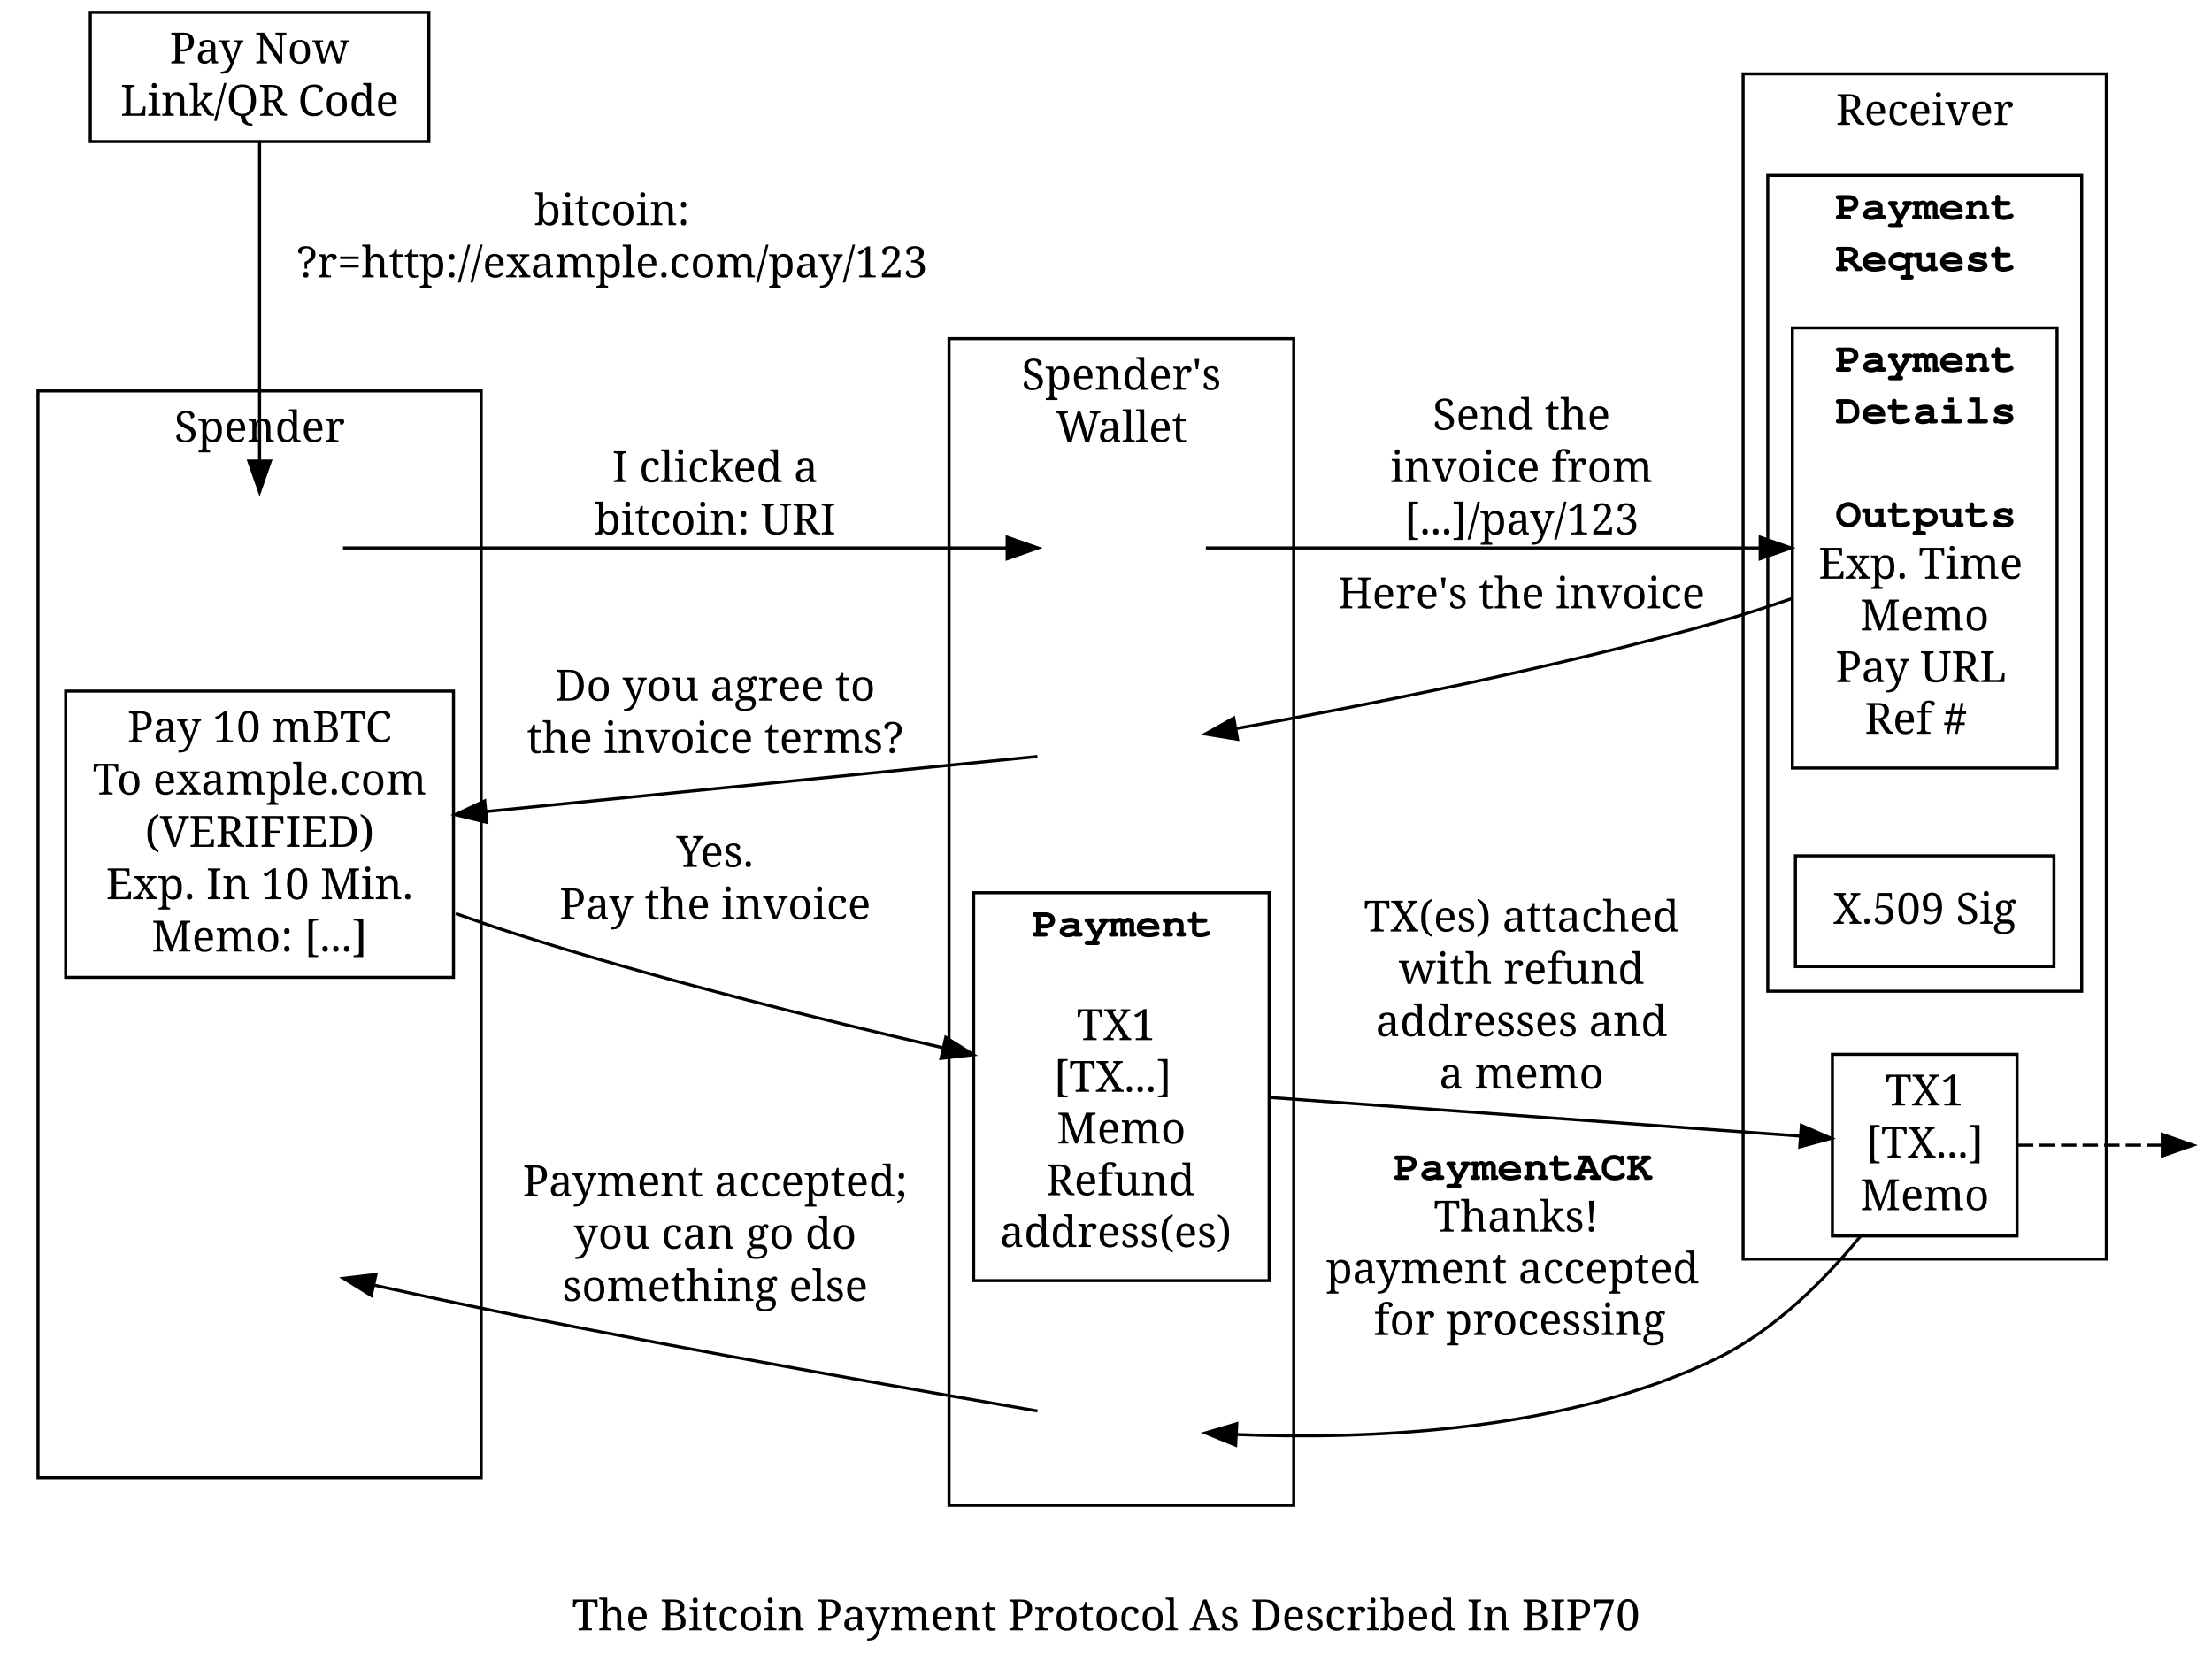
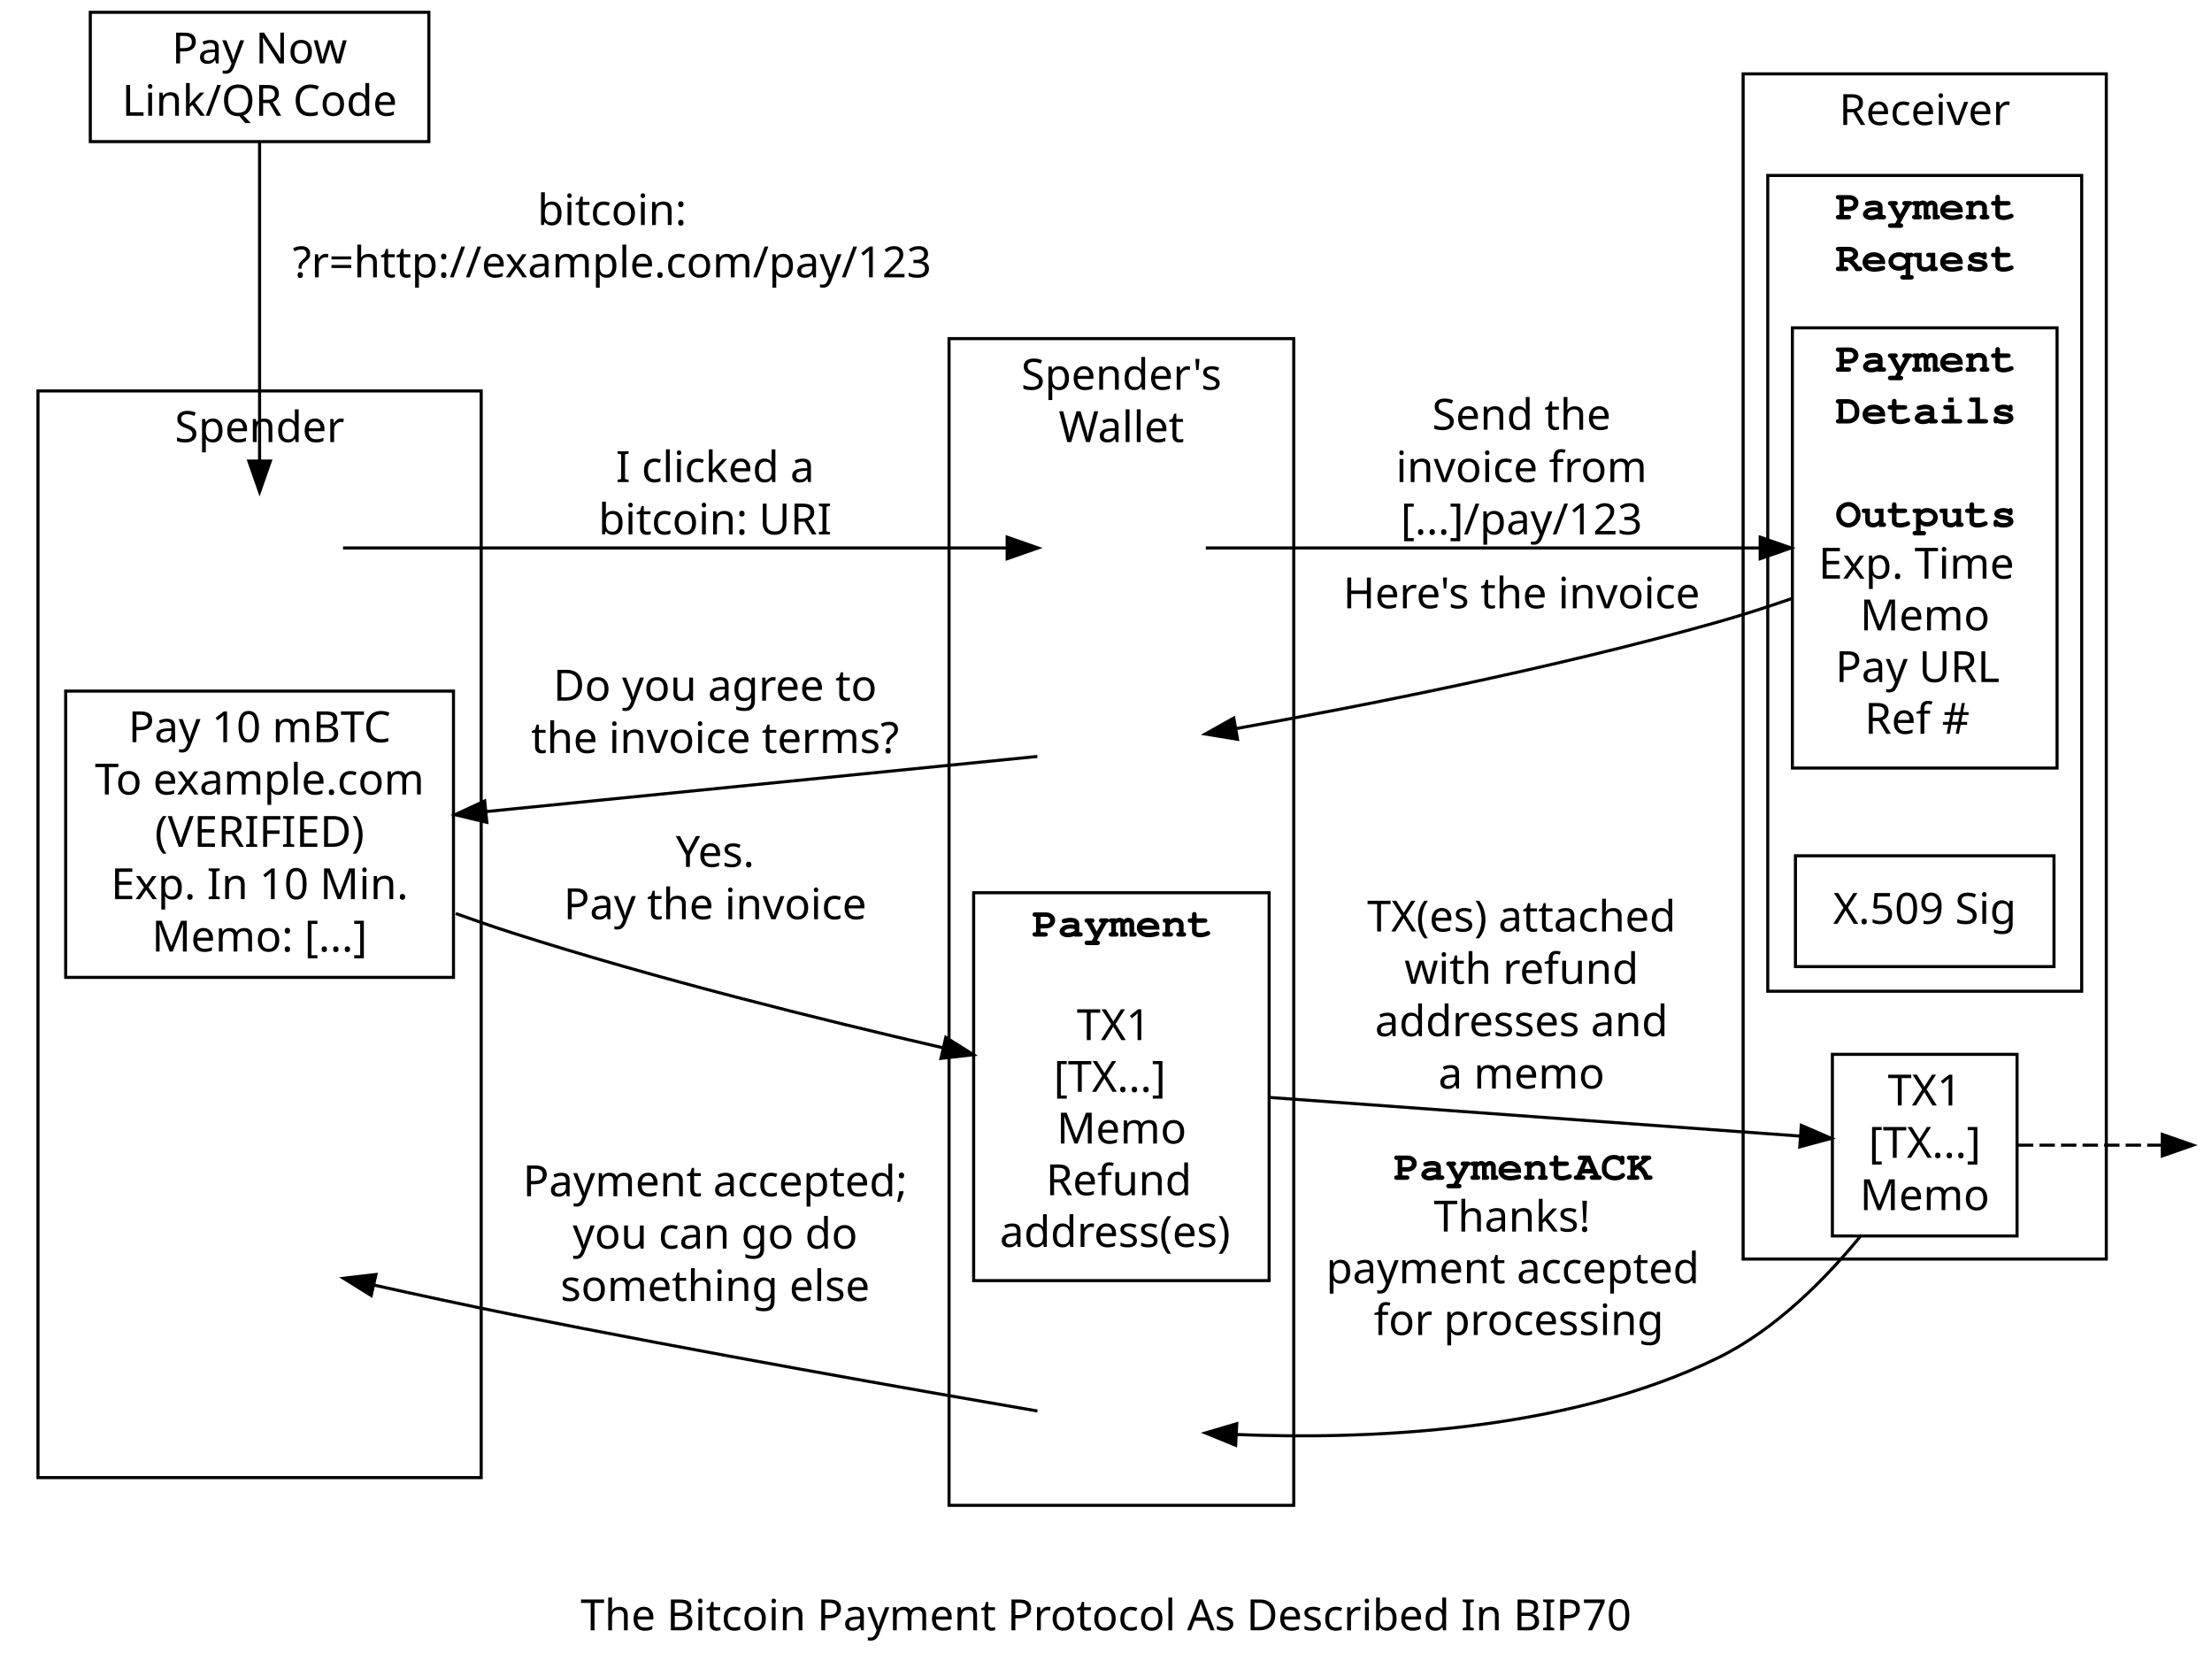
<svg xmlns="http://www.w3.org/2000/svg" width="480pt" height="362pt" viewBox="0.00 0.00 480.00 362.34">
  <g id="graph1" class="graph" transform="scale(0.668524 0.668524) rotate(0) translate(4 538)">
    <polygon fill="white" stroke="white" points="-4,5 -4,-538 715,-538 715,5 -4,5" />
-     <text text-anchor="middle" x="355" y="-8.4" font-family="Times Roman,serif" font-size="14.00">The Bitcoin Payment Protocol As Described In BIP70</text>
+     <text text-anchor="middle" x="355" y="-8.4" font-family="Sans" font-size="14.00">The Bitcoin Payment Protocol As Described In BIP70</text>
    <g id="graph2" class="cluster">
      <polygon fill="none" stroke="black" points="8,-58 8,-411 152,-411 152,-58 8,-58" />
-       <text text-anchor="middle" x="80" y="-394.4" font-family="Times Roman,serif" font-size="14.00">Spender</text>
+       <text text-anchor="middle" x="80" y="-394.4" font-family="Sans" font-size="14.00">Spender</text>
    </g>
    <g id="graph3" class="cluster">
      <polygon fill="none" stroke="black" points="304,-49 304,-428 416,-428 416,-49 304,-49" />
-       <text text-anchor="middle" x="360" y="-411.4" font-family="Times Roman,serif" font-size="14.00">Spender's</text>
-       <text text-anchor="middle" x="360" y="-394.4" font-family="Times Roman,serif" font-size="14.00">Wallet</text>
+       <text text-anchor="middle" x="360" y="-411.4" font-family="Sans" font-size="14.00">Spender's</text>
+       <text text-anchor="middle" x="360" y="-394.4" font-family="Sans" font-size="14.00">Wallet</text>
    </g>
    <g id="graph4" class="cluster">
      <polygon fill="none" stroke="black" points="562,-129 562,-514 680,-514 680,-129 562,-129" />
-       <text text-anchor="middle" x="621" y="-497.4" font-family="Times Roman,serif" font-size="14.00">Receiver</text>
+       <text text-anchor="middle" x="621" y="-497.4" font-family="Sans" font-size="14.00">Receiver</text>
    </g>
    <g id="graph5" class="cluster">
      <polygon fill="none" stroke="black" points="570,-216 570,-481 672,-481 672,-216 570,-216" />
      <text text-anchor="start" x="592" y="-466.733" font-family="Courier,monospace" font-weight="bold" font-size="14.00">Payment</text>
      <text text-anchor="start" x="592" y="-449.933" font-family="Courier,monospace" font-weight="bold" font-size="14.00">Request</text>
    </g>
    <g id="edge8" class="edge">
      <path fill="none" stroke="black" d="M107.102,-360C157.491,-360 265.657,-360 322.827,-360" />
      <polygon fill="black" stroke="black" points="322.883,-363.5 332.883,-360 322.883,-356.5 322.883,-363.5" />
-       <text text-anchor="middle" x="228" y="-381.4" font-family="Times Roman,serif" font-size="14.00">I clicked a</text>
-       <text text-anchor="middle" x="228" y="-364.4" font-family="Times Roman,serif" font-size="14.00">bitcoin: URI</text>
+       <text text-anchor="middle" x="228" y="-381.4" font-family="Sans" font-size="14.00">I clicked a</text>
+       <text text-anchor="middle" x="228" y="-364.4" font-family="Sans" font-size="14.00">bitcoin: URI</text>
    </g>
    <g id="node3" class="node">
      <polygon fill="none" stroke="black" points="143,-313.5 17,-313.5 17,-220.5 143,-220.5 143,-313.5" />
-       <text text-anchor="middle" x="80" y="-296.9" font-family="Times Roman,serif" font-size="14.00">Pay 10 mBTC</text>
-       <text text-anchor="middle" x="80" y="-279.9" font-family="Times Roman,serif" font-size="14.00">To example.com</text>
-       <text text-anchor="middle" x="80" y="-262.9" font-family="Times Roman,serif" font-size="14.00">(VERIFIED)</text>
-       <text text-anchor="middle" x="80" y="-245.9" font-family="Times Roman,serif" font-size="14.00">Exp. In 10 Min.</text>
-       <text text-anchor="middle" x="80" y="-228.9" font-family="Times Roman,serif" font-size="14.00">Memo: [...]</text>
+       <text text-anchor="middle" x="80" y="-296.9" font-family="Sans" font-size="14.00">Pay 10 mBTC</text>
+       <text text-anchor="middle" x="80" y="-279.9" font-family="Sans" font-size="14.00">To example.com</text>
+       <text text-anchor="middle" x="80" y="-262.9" font-family="Sans" font-size="14.00">(VERIFIED)</text>
+       <text text-anchor="middle" x="80" y="-245.9" font-family="Sans" font-size="14.00">Exp. In 10 Min.</text>
+       <text text-anchor="middle" x="80" y="-228.9" font-family="Sans" font-size="14.00">Memo: [...]</text>
    </g>
    <g id="node8" class="node">
      <polygon fill="none" stroke="black" points="408,-248 312,-248 312,-122 408,-122 408,-248" />
      <text text-anchor="start" x="331" y="-233.733" font-family="Courier,monospace" font-weight="bold" font-size="14.00">Payment</text>
-       <text text-anchor="start" x="357.5" y="-216.933" font-family="Times Roman,serif" font-size="14.00"> </text>
-       <text text-anchor="start" x="345.5" y="-200.133" font-family="Times Roman,serif" font-size="14.00">TX1</text>
-       <text text-anchor="start" x="338" y="-183.333" font-family="Times Roman,serif" font-size="14.00">[TX...]</text>
-       <text text-anchor="start" x="339" y="-166.533" font-family="Times Roman,serif" font-size="14.00">Memo</text>
-       <text text-anchor="start" x="335.5" y="-149.733" font-family="Times Roman,serif" font-size="14.00">Refund</text>
-       <text text-anchor="start" x="320.5" y="-132.933" font-family="Times Roman,serif" font-size="14.00">address(es)</text>
+       <text text-anchor="start" x="357.5" y="-216.933" font-family="Sans" font-size="14.00"> </text>
+       <text text-anchor="start" x="345.5" y="-200.133" font-family="Sans" font-size="14.00">TX1</text>
+       <text text-anchor="start" x="338" y="-183.333" font-family="Sans" font-size="14.00">[TX...]</text>
+       <text text-anchor="start" x="339" y="-166.533" font-family="Sans" font-size="14.00">Memo</text>
+       <text text-anchor="start" x="335.5" y="-149.733" font-family="Sans" font-size="14.00">Refund</text>
+       <text text-anchor="start" x="320.5" y="-132.933" font-family="Sans" font-size="14.00">address(es)</text>
    </g>
    <g id="edge16" class="edge">
      <path fill="none" stroke="black" d="M143.737,-241.24C149.873,-239.028 156.033,-236.91 162,-235 208.538,-220.107 262.354,-206.758 302.124,-197.607" />
      <polygon fill="black" stroke="black" points="302.948,-201.009 311.919,-195.373 301.391,-194.185 302.948,-201.009" />
-       <text text-anchor="middle" x="228" y="-256.4" font-family="Times Roman,serif" font-size="14.00">Yes.</text>
-       <text text-anchor="middle" x="228" y="-239.4" font-family="Times Roman,serif" font-size="14.00">Pay the invoice</text>
+       <text text-anchor="middle" x="228" y="-256.4" font-family="Sans" font-size="14.00">Yes.</text>
+       <text text-anchor="middle" x="228" y="-239.4" font-family="Sans" font-size="14.00">Pay the invoice</text>
    </g>
    <g id="node12" class="node">
      <polygon fill="none" stroke="black" points="664,-431.5 578,-431.5 578,-288.5 664,-288.5 664,-431.5" />
      <text text-anchor="start" x="592" y="-417.233" font-family="Courier,monospace" font-weight="bold" font-size="14.00">Payment</text>
      <text text-anchor="start" x="592" y="-400.433" font-family="Courier,monospace" font-weight="bold" font-size="14.00">Details</text>
-       <text text-anchor="start" x="618.5" y="-383.633" font-family="Times Roman,serif" font-size="14.00"> </text>
+       <text text-anchor="start" x="618.5" y="-383.633" font-family="Sans" font-size="14.00"> </text>
      <text text-anchor="start" x="592" y="-366.833" font-family="Courier,monospace" font-weight="bold" font-size="14.00">Outputs</text>
-       <text text-anchor="start" x="586.5" y="-350.033" font-family="Times Roman,serif" font-size="14.00">Exp. Time</text>
-       <text text-anchor="start" x="600" y="-333.233" font-family="Times Roman,serif" font-size="14.00">Memo</text>
-       <text text-anchor="start" x="592" y="-316.433" font-family="Times Roman,serif" font-size="14.00">Pay URL</text>
-       <text text-anchor="start" x="601.5" y="-299.633" font-family="Times Roman,serif" font-size="14.00">Ref #</text>
+       <text text-anchor="start" x="586.5" y="-350.033" font-family="Sans" font-size="14.00">Exp. Time</text>
+       <text text-anchor="start" x="600" y="-333.233" font-family="Sans" font-size="14.00">Memo</text>
+       <text text-anchor="start" x="592" y="-316.433" font-family="Sans" font-size="14.00">Pay URL</text>
+       <text text-anchor="start" x="601.5" y="-299.633" font-family="Sans" font-size="14.00">Ref #</text>
    </g>
    <g id="edge10" class="edge">
      <path fill="none" stroke="black" d="M387.438,-360C429.981,-360 512.644,-360 567.338,-360" />
      <polygon fill="black" stroke="black" points="567.546,-363.5 577.546,-360 567.546,-356.5 567.546,-363.5" />
-       <text text-anchor="middle" x="490" y="-398.4" font-family="Times Roman,serif" font-size="14.00">Send the</text>
-       <text text-anchor="middle" x="490" y="-381.4" font-family="Times Roman,serif" font-size="14.00">invoice from</text>
-       <text text-anchor="middle" x="490" y="-364.4" font-family="Times Roman,serif" font-size="14.00">[...]/pay/123</text>
+       <text text-anchor="middle" x="490" y="-398.4" font-family="Sans" font-size="14.00">Send the</text>
+       <text text-anchor="middle" x="490" y="-381.4" font-family="Sans" font-size="14.00">invoice from</text>
+       <text text-anchor="middle" x="490" y="-364.4" font-family="Sans" font-size="14.00">[...]/pay/123</text>
    </g>
    <g id="edge14" class="edge">
      <path fill="none" stroke="black" d="M332.709,-292.271C291.606,-288.161 212.37,-280.237 153.532,-274.353" />
      <polygon fill="black" stroke="black" points="153.835,-270.866 143.536,-273.354 153.138,-277.831 153.835,-270.866" />
-       <text text-anchor="middle" x="228" y="-310.4" font-family="Times Roman,serif" font-size="14.00">Do you agree to</text>
-       <text text-anchor="middle" x="228" y="-293.4" font-family="Times Roman,serif" font-size="14.00">the invoice terms?</text>
+       <text text-anchor="middle" x="228" y="-310.4" font-family="Sans" font-size="14.00">Do you agree to</text>
+       <text text-anchor="middle" x="228" y="-293.4" font-family="Sans" font-size="14.00">the invoice terms?</text>
    </g>
    <g id="node14" class="node">
      <polygon fill="none" stroke="black" points="651,-195.5 591,-195.5 591,-136.5 651,-136.5 651,-195.5" />
-       <text text-anchor="middle" x="621" y="-178.9" font-family="Times Roman,serif" font-size="14.00">TX1</text>
-       <text text-anchor="middle" x="621" y="-161.9" font-family="Times Roman,serif" font-size="14.00">[TX...]</text>
-       <text text-anchor="middle" x="621" y="-144.9" font-family="Times Roman,serif" font-size="14.00">Memo</text>
+       <text text-anchor="middle" x="621" y="-178.9" font-family="Sans" font-size="14.00">TX1</text>
+       <text text-anchor="middle" x="621" y="-161.9" font-family="Sans" font-size="14.00">[TX...]</text>
+       <text text-anchor="middle" x="621" y="-144.9" font-family="Sans" font-size="14.00">Memo</text>
    </g>
    <g id="edge18" class="edge">
      <path fill="none" stroke="black" d="M408.176,-181.493C457.747,-177.884 534.104,-172.326 580.616,-168.94" />
      <polygon fill="black" stroke="black" points="580.913,-172.428 590.632,-168.211 580.404,-165.446 580.913,-172.428" />
-       <text text-anchor="middle" x="490" y="-235.4" font-family="Times Roman,serif" font-size="14.00">TX(es) attached</text>
-       <text text-anchor="middle" x="490" y="-218.4" font-family="Times Roman,serif" font-size="14.00">with refund</text>
-       <text text-anchor="middle" x="490" y="-201.4" font-family="Times Roman,serif" font-size="14.00">addresses and</text>
-       <text text-anchor="middle" x="490" y="-184.4" font-family="Times Roman,serif" font-size="14.00">a memo</text>
+       <text text-anchor="middle" x="490" y="-235.4" font-family="Sans" font-size="14.00">TX(es) attached</text>
+       <text text-anchor="middle" x="490" y="-218.4" font-family="Sans" font-size="14.00">with refund</text>
+       <text text-anchor="middle" x="490" y="-201.4" font-family="Sans" font-size="14.00">addresses and</text>
+       <text text-anchor="middle" x="490" y="-184.4" font-family="Sans" font-size="14.00">a memo</text>
    </g>
    <g id="edge24" class="edge">
      <path fill="none" stroke="black" d="M332.717,-79.638C294.478,-86.213 222.805,-98.803 162,-111 147.281,-113.953 131.132,-117.443 117.086,-120.561" />
      <polygon fill="black" stroke="black" points="116.277,-117.155 107.281,-122.752 117.804,-123.987 116.277,-117.155" />
-       <text text-anchor="middle" x="228" y="-149.4" font-family="Times Roman,serif" font-size="14.00">Payment accepted;</text>
-       <text text-anchor="middle" x="228" y="-132.4" font-family="Times Roman,serif" font-size="14.00">you can go do</text>
-       <text text-anchor="middle" x="228" y="-115.4" font-family="Times Roman,serif" font-size="14.00">something else</text>
+       <text text-anchor="middle" x="228" y="-149.4" font-family="Sans" font-size="14.00">Payment accepted;</text>
+       <text text-anchor="middle" x="228" y="-132.4" font-family="Sans" font-size="14.00">you can go do</text>
+       <text text-anchor="middle" x="228" y="-115.4" font-family="Sans" font-size="14.00">something else</text>
    </g>
    <g id="edge12" class="edge">
      <path fill="none" stroke="black" d="M577.669,-343.512C569.849,-340.814 561.727,-338.19 554,-336 500.186,-320.751 436.533,-308.343 397.209,-301.312" />
      <polygon fill="black" stroke="black" points="397.73,-297.85 387.273,-299.558 396.513,-304.743 397.73,-297.85" />
-       <text text-anchor="middle" x="490" y="-340.4" font-family="Times Roman,serif" font-size="14.00">Here's the invoice</text>
+       <text text-anchor="middle" x="490" y="-340.4" font-family="Sans" font-size="14.00">Here's the invoice</text>
    </g>
    <g id="node13" class="node">
      <polygon fill="none" stroke="black" points="663,-260 579,-260 579,-224 663,-224 663,-260" />
-       <text text-anchor="middle" x="621" y="-237.9" font-family="Times Roman,serif" font-size="14.00">X.509 Sig</text>
+       <text text-anchor="middle" x="621" y="-237.9" font-family="Sans" font-size="14.00">X.509 Sig</text>
    </g>
    <g id="edge22" class="edge">
      <path fill="none" stroke="black" d="M600.465,-136.81C588.622,-122.336 572.435,-106.053 554,-97 503.9,-72.395 437.986,-70.341 397.33,-72.007" />
      <polygon fill="black" stroke="black" points="397.124,-68.513 387.314,-72.514 397.478,-75.504 397.124,-68.513" />
      <text text-anchor="start" x="448.5" y="-154.733" font-family="Courier,monospace" font-weight="bold" font-size="14.00">PaymentACK</text>
-       <text text-anchor="start" x="461.5" y="-137.933" font-family="Times Roman,serif" font-size="14.00">Thanks!</text>
-       <text text-anchor="start" x="426.5" y="-121.133" font-family="Times Roman,serif" font-size="14.00">payment accepted</text>
-       <text text-anchor="start" x="442" y="-104.333" font-family="Times Roman,serif" font-size="14.00">for processing</text>
+       <text text-anchor="start" x="461.5" y="-137.933" font-family="Sans" font-size="14.00">Thanks!</text>
+       <text text-anchor="start" x="426.5" y="-121.133" font-family="Sans" font-size="14.00">payment accepted</text>
+       <text text-anchor="start" x="442" y="-104.333" font-family="Sans" font-size="14.00">for processing</text>
    </g>
    <g id="edge20" class="edge">
      <path fill="none" stroke="black" stroke-dasharray="5,2" d="M651.285,-166C667.505,-166 686.488,-166 698.127,-166" />
      <polygon fill="black" stroke="black" points="698.182,-169.5 708.182,-166 698.182,-162.5 698.182,-169.5" />
    </g>
    <g id="node15" class="node">
      <polygon fill="none" stroke="black" points="135,-534 25,-534 25,-492 135,-492 135,-534" />
-       <text text-anchor="middle" x="80" y="-517.4" font-family="Times Roman,serif" font-size="14.00">Pay Now</text>
-       <text text-anchor="middle" x="80" y="-500.4" font-family="Times Roman,serif" font-size="14.00">Link/QR Code</text>
+       <text text-anchor="middle" x="80" y="-517.4" font-family="Sans" font-size="14.00">Pay Now</text>
+       <text text-anchor="middle" x="80" y="-500.4" font-family="Sans" font-size="14.00">Link/QR Code</text>
    </g>
    <g id="edge6" class="edge">
      <path fill="none" stroke="black" d="M80,-388.443C80,-418.379 80,-464.815 80,-491.726" />
      <polygon fill="black" stroke="black" points="83.5,-388.228 80,-378.228 76.5,-388.228 83.5,-388.228" />
-       <text text-anchor="middle" x="194.5" y="-464.9" font-family="Times Roman,serif" font-size="14.00">bitcoin:</text>
-       <text text-anchor="middle" x="194.5" y="-447.9" font-family="Times Roman,serif" font-size="14.00">  ?r=http://example.com/pay/123</text>
-       <text text-anchor="middle" x="194.5" y="-430.9" font-family="Times Roman,serif" font-size="14.00"> </text>
-       <text text-anchor="middle" x="194.5" y="-413.9" font-family="Times Roman,serif" font-size="14.00"> </text>
-       <text text-anchor="middle" x="194.5" y="-396.9" font-family="Times Roman,serif" font-size="14.00"> </text>
+       <text text-anchor="middle" x="194.5" y="-464.9" font-family="Sans" font-size="14.00">bitcoin:</text>
+       <text text-anchor="middle" x="194.5" y="-447.9" font-family="Sans" font-size="14.00">  ?r=http://example.com/pay/123</text>
+       <text text-anchor="middle" x="194.5" y="-430.9" font-family="Sans" font-size="14.00"> </text>
+       <text text-anchor="middle" x="194.5" y="-413.9" font-family="Sans" font-size="14.00"> </text>
+       <text text-anchor="middle" x="194.5" y="-396.9" font-family="Sans" font-size="14.00"> </text>
    </g>
  </g>
</svg>
